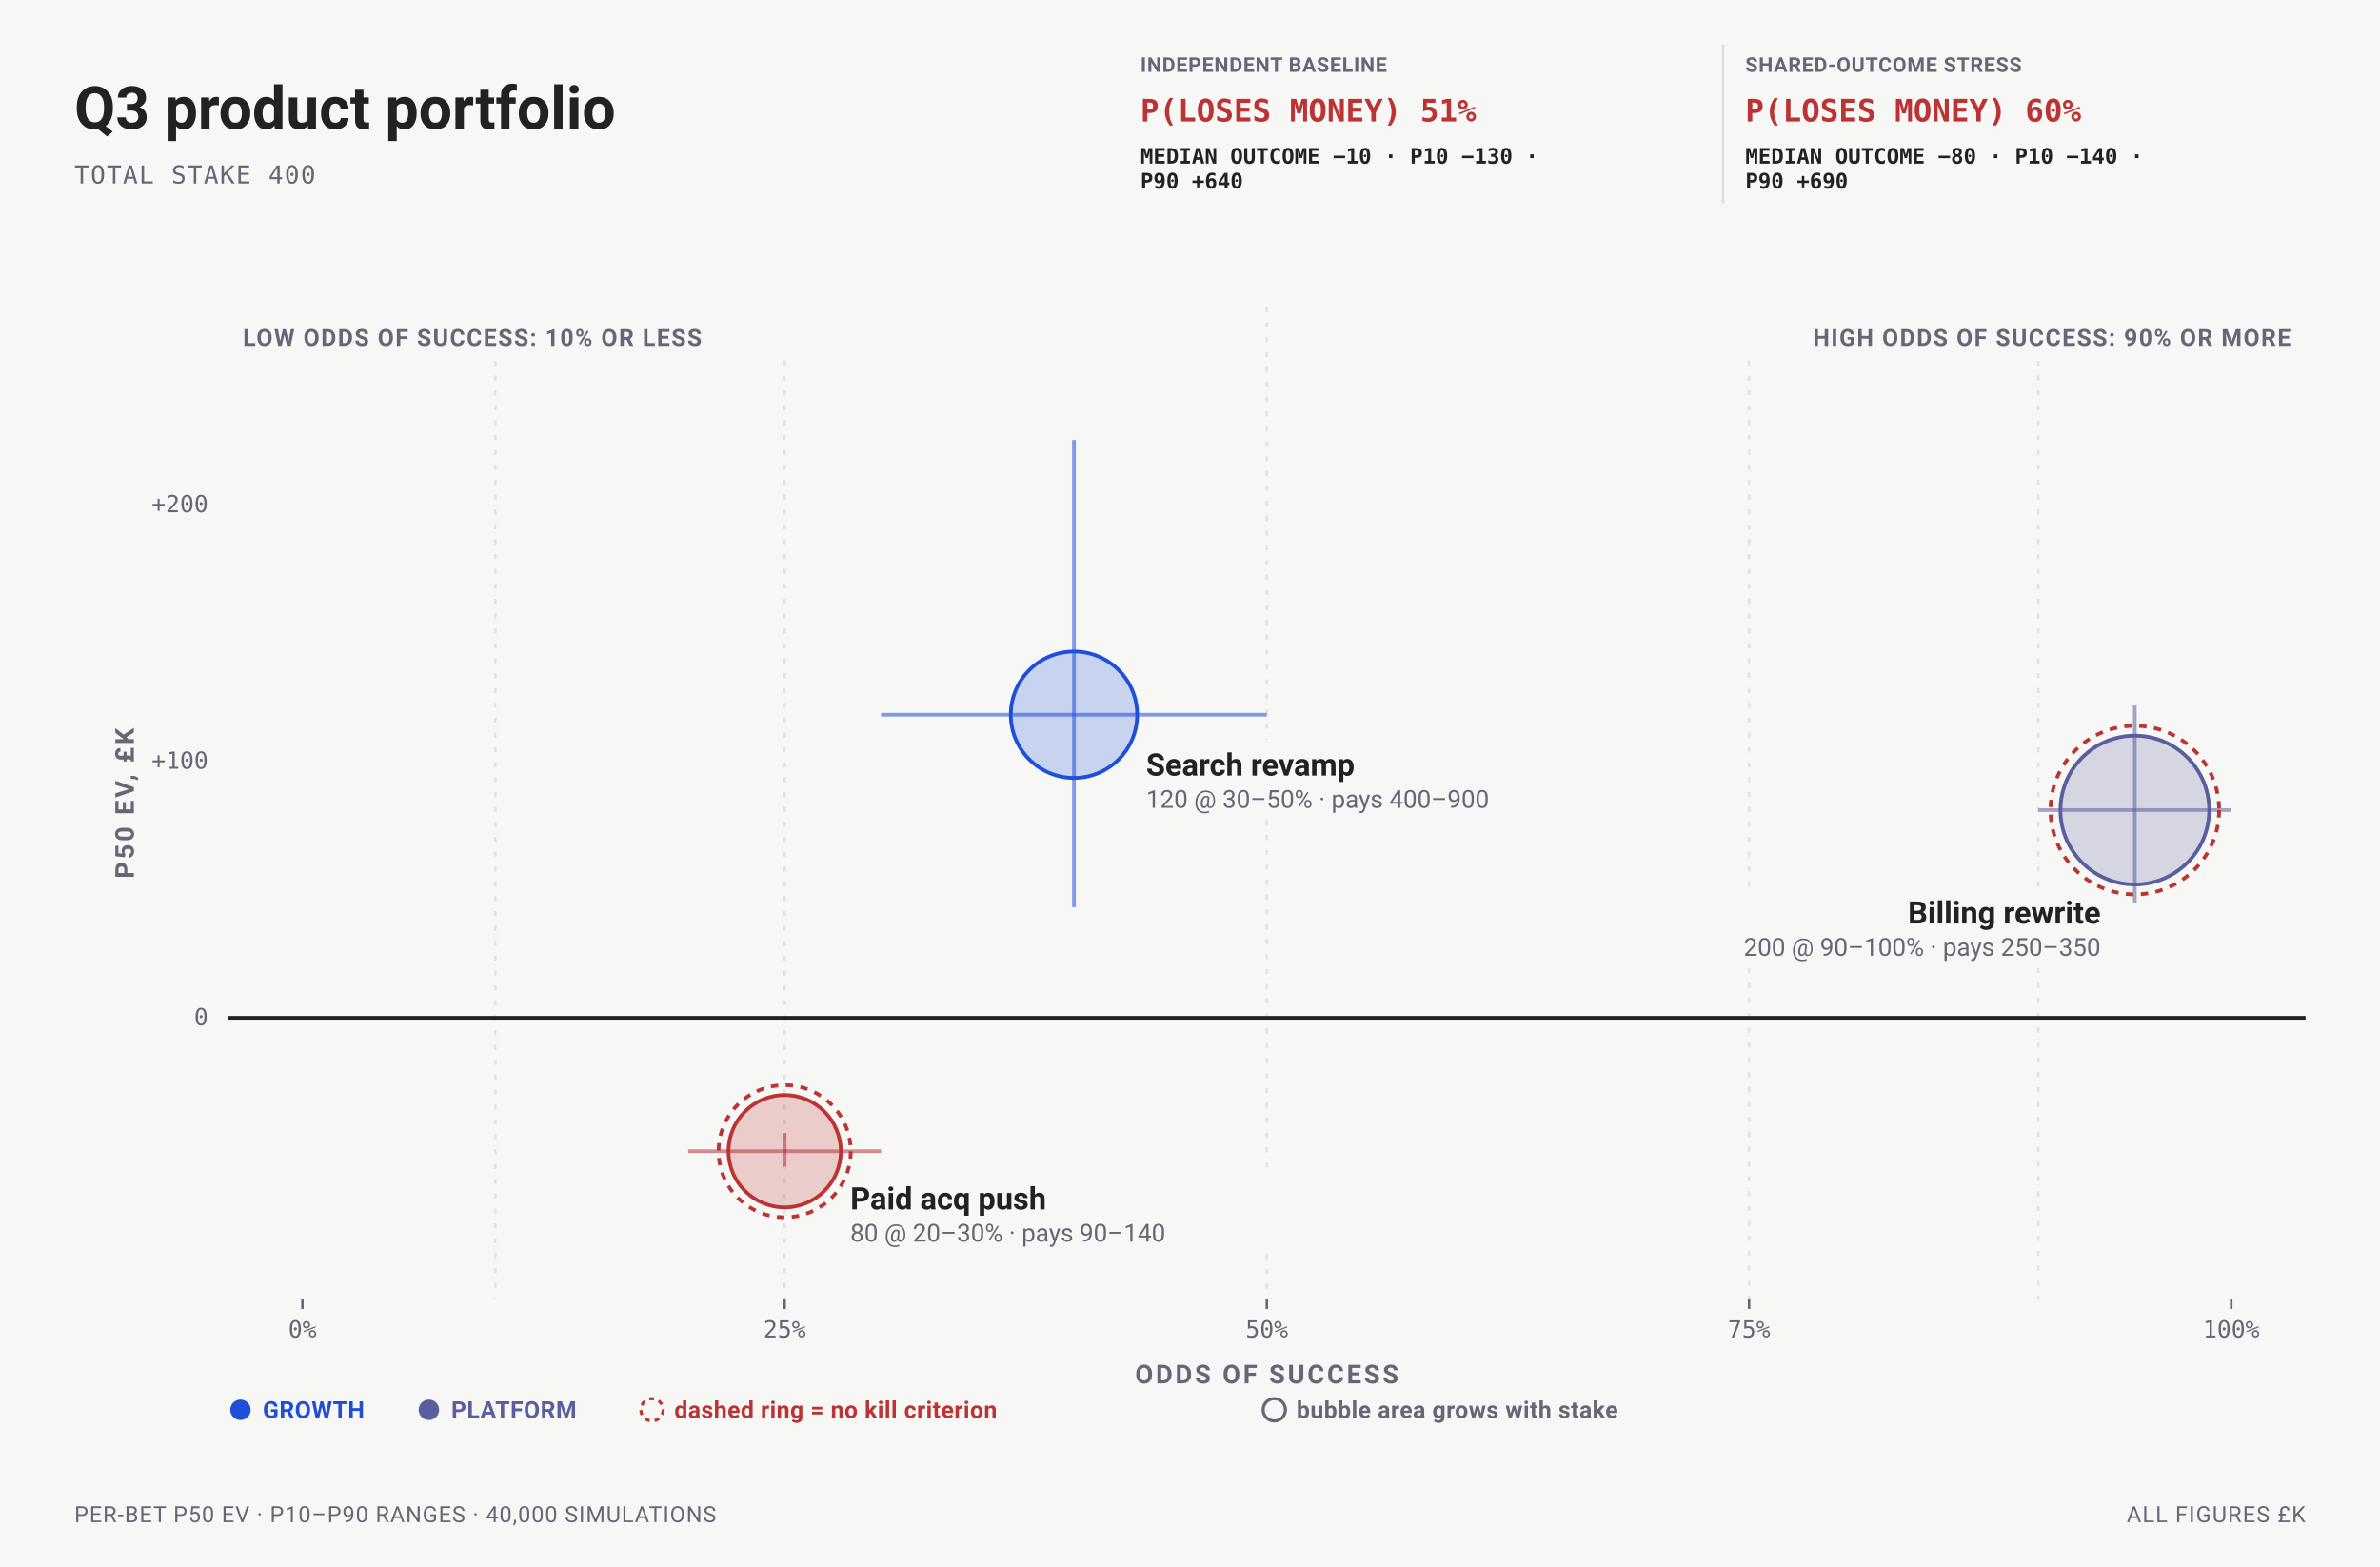
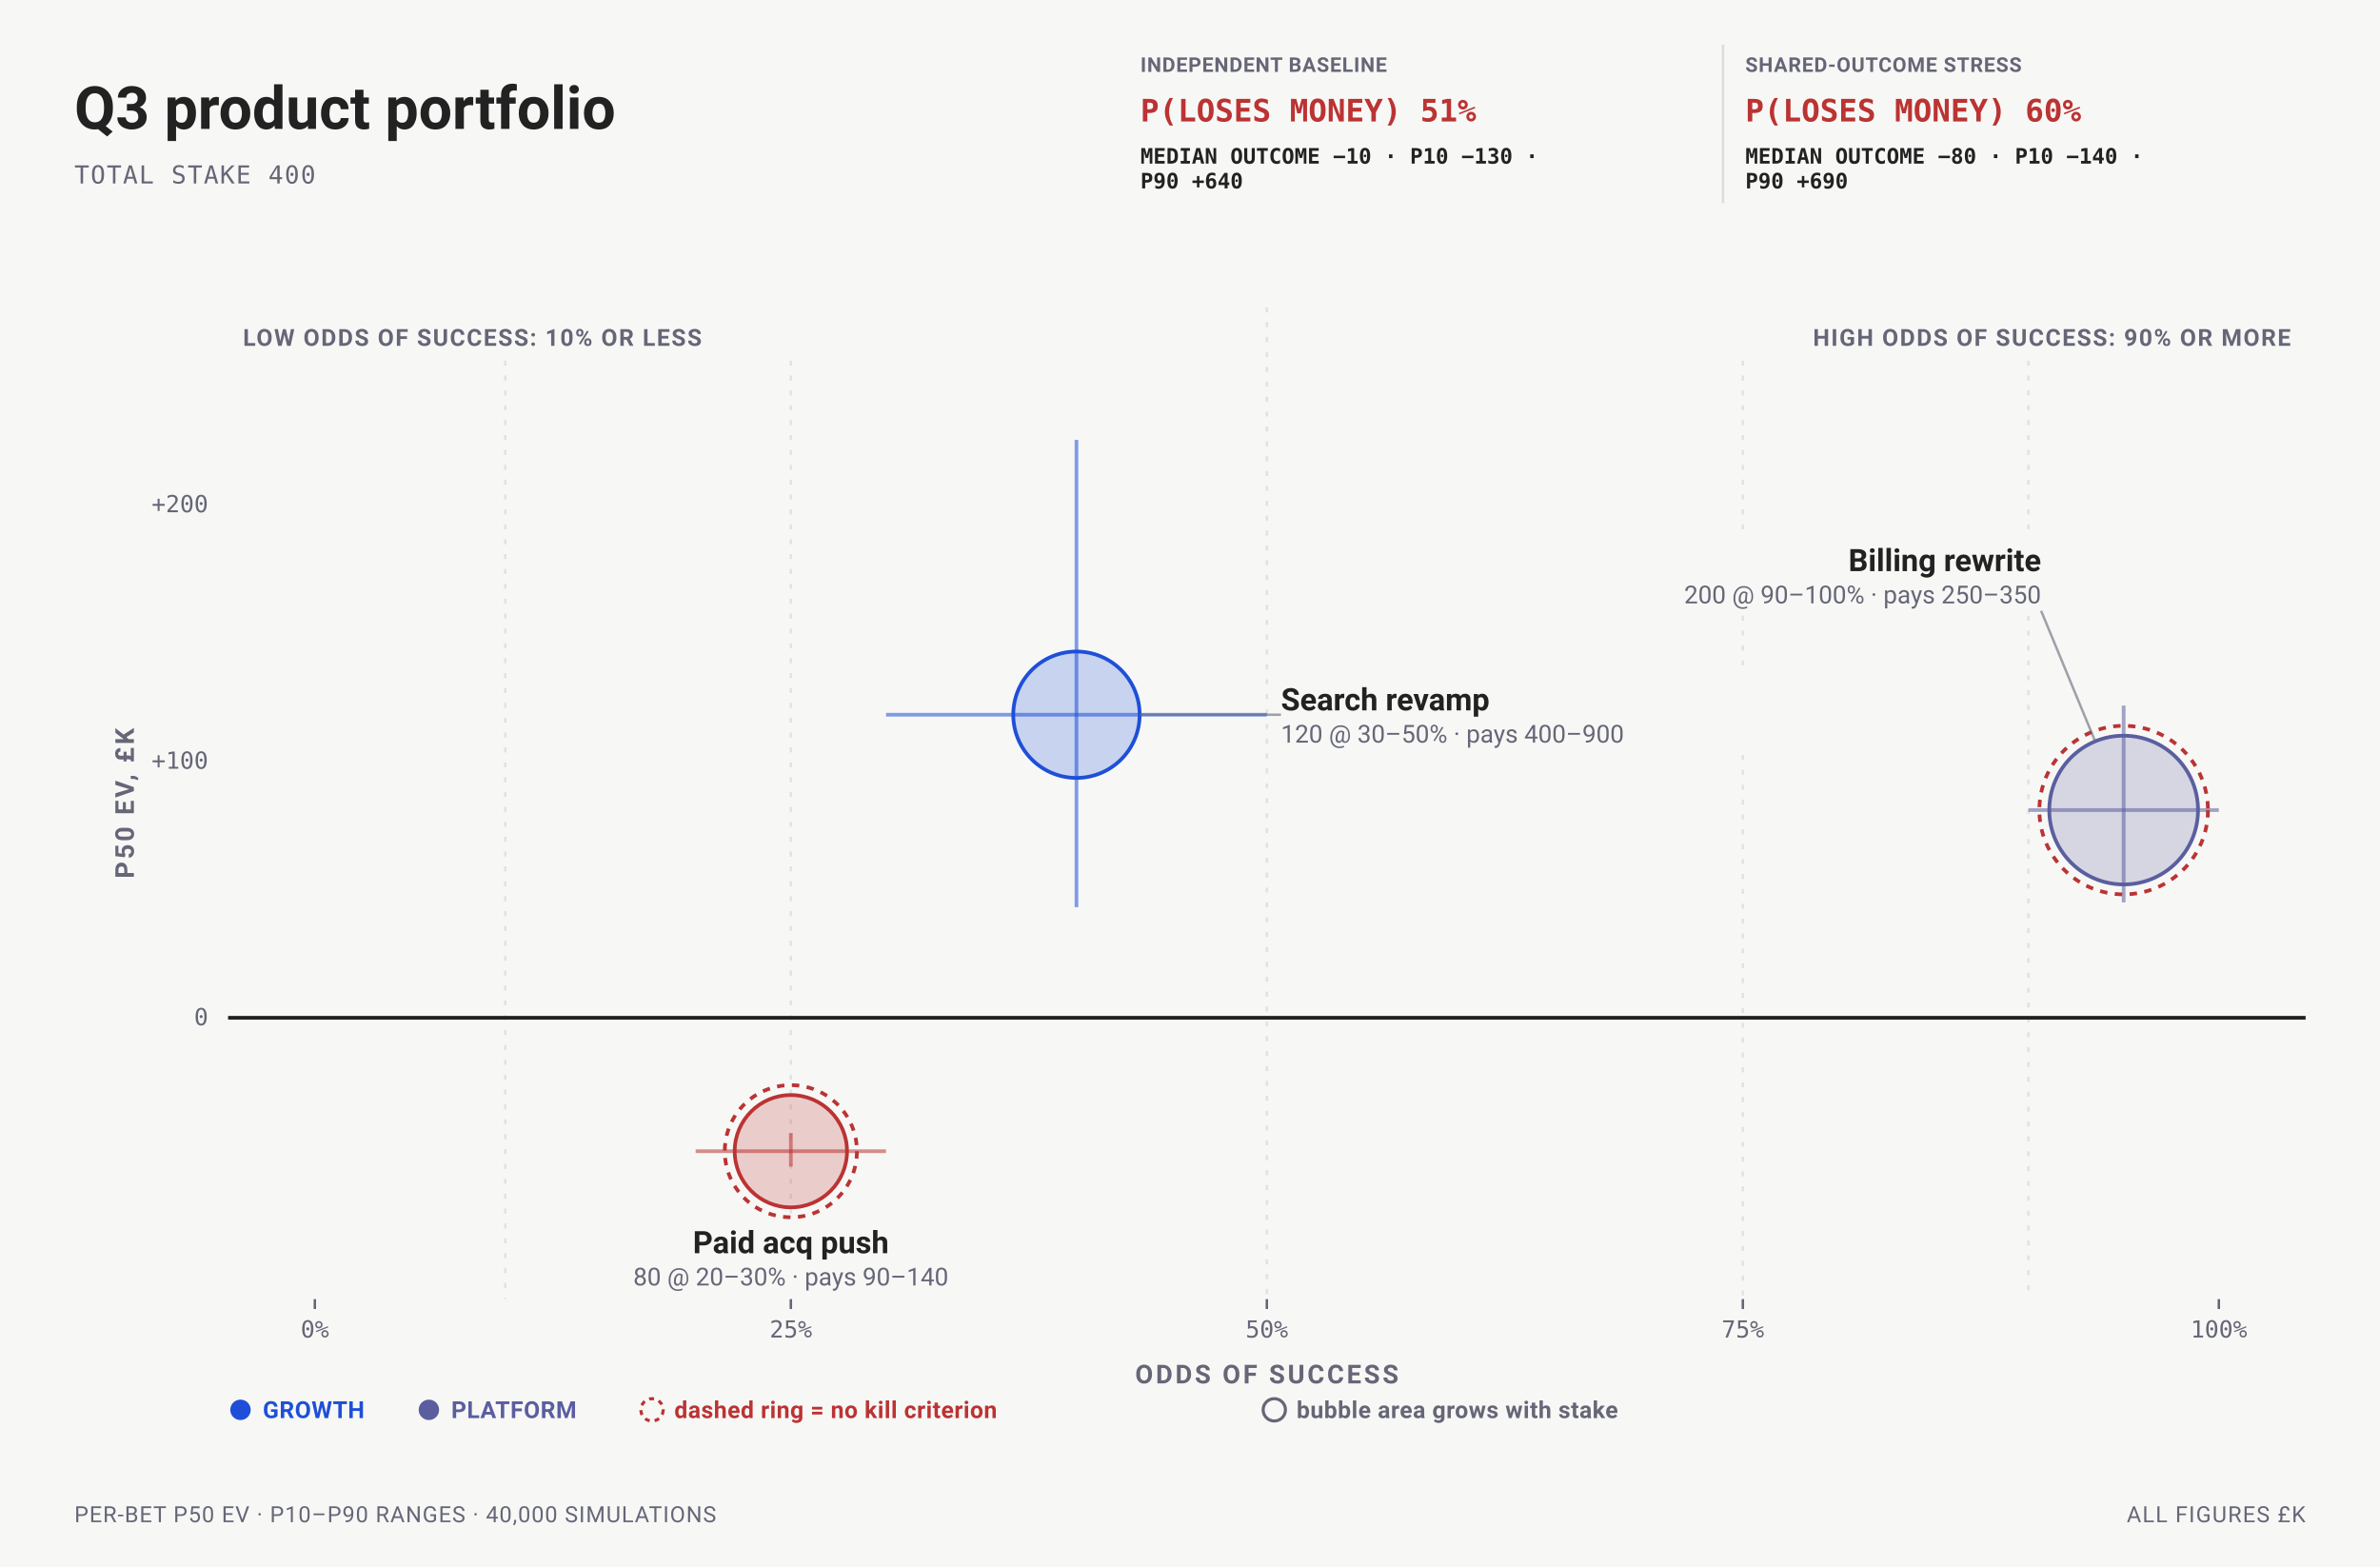
<svg xmlns="http://www.w3.org/2000/svg" data-bets-surface="allocation-plane" viewBox="0 0 960 632" width="960" height="632" font-family="-apple-system,BlinkMacSystemFont,'Segoe UI',Roboto,sans-serif" role="img" aria-labelledby="bets-quadrant-title bets-quadrant-desc">
  <rect width="960" height="632" fill="#f7f8f6" />
  <text data-bets-title-line="" x="30" y="52" font-family="-apple-system,BlinkMacSystemFont,'Segoe UI',Roboto,sans-serif" font-size="24" font-weight="600" fill="#222">Q3 product portfolio</text>
  <text x="30" y="74" font-size="10" letter-spacing="0.05em" font-family="ui-monospace,'SF Mono',Menlo,Consolas,monospace" fill="#667">TOTAL STAKE 400</text>
  <g data-condition-receipt="" data-condition="independent">
    <text x="460" y="29" font-size="8.2" font-weight="700" letter-spacing="0.035em" fill="#667">INDEPENDENT BASELINE</text>
    <text x="460" y="49" font-size="12.5" font-weight="700" font-family="ui-monospace,'SF Mono',Menlo,Consolas,monospace" fill="#b33">P(LOSES MONEY) 51%</text>
    <text x="460" y="66" font-size="8.6" font-weight="600" font-family="ui-monospace,'SF Mono',Menlo,Consolas,monospace" fill="#222">MEDIAN OUTCOME −10 · P10 −130 ·</text>
    <text x="460" y="76" font-size="8.6" font-weight="600" font-family="ui-monospace,'SF Mono',Menlo,Consolas,monospace" fill="#222">P90 +640</text>
  </g>
  <g data-condition-receipt="" data-condition="shared">
    <line x1="695" y1="18" x2="695" y2="82" stroke="#ddd" />
    <text x="704" y="29" font-size="8.2" font-weight="700" letter-spacing="0.035em" fill="#667">SHARED-OUTCOME STRESS</text>
    <text x="704" y="49" font-size="12.5" font-weight="700" font-family="ui-monospace,'SF Mono',Menlo,Consolas,monospace" fill="#b33">P(LOSES MONEY) 60%</text>
    <text x="704" y="66" font-size="8.6" font-weight="600" font-family="ui-monospace,'SF Mono',Menlo,Consolas,monospace" fill="#222">MEDIAN OUTCOME −80 · P10 −140 ·</text>
    <text x="704" y="76" font-size="8.6" font-weight="600" font-family="ui-monospace,'SF Mono',Menlo,Consolas,monospace" fill="#222">P90 +690</text>
  </g>
-   <line data-allocation-guide="" x1="199.8" y1="145.5" x2="199.8" y2="524" stroke="#ddd" stroke-width="1" stroke-dasharray="2 4" stroke-opacity="0.82" />
-   <line data-allocation-guide="" x1="316.5" y1="145.5" x2="316.5" y2="524" stroke="#ddd" stroke-width="1" stroke-dasharray="2 4" stroke-opacity="0.82" />
-   <line data-allocation-guide="" x1="511" y1="124" x2="511" y2="298.34" stroke="#ddd" stroke-width="1" stroke-dasharray="2 4" stroke-opacity="0.82" />
-   <line data-allocation-guide-part="" x1="511" y1="330.84" x2="511" y2="473.31" stroke="#ddd" stroke-width="1" stroke-dasharray="2 4" stroke-opacity="0.82" />
-   <line data-allocation-guide-part="" x1="511" y1="505.81" x2="511" y2="524" stroke="#ddd" stroke-width="1" stroke-dasharray="2 4" stroke-opacity="0.82" />
-   <line data-allocation-guide="" x1="705.5" y1="145.5" x2="705.5" y2="358.01" stroke="#ddd" stroke-width="1" stroke-dasharray="2 4" stroke-opacity="0.82" />
-   <line data-allocation-guide-part="" x1="705.5" y1="390.51" x2="705.5" y2="524" stroke="#ddd" stroke-width="1" stroke-dasharray="2 4" stroke-opacity="0.82" />
-   <line data-allocation-guide="" x1="822.2" y1="145.5" x2="822.2" y2="358.01" stroke="#ddd" stroke-width="1" stroke-dasharray="2 4" stroke-opacity="0.82" />
-   <line data-allocation-guide-part="" x1="822.2" y1="390.51" x2="822.2" y2="524" stroke="#ddd" stroke-width="1" stroke-dasharray="2 4" stroke-opacity="0.82" />
+   <line data-allocation-guide="" x1="203.8" y1="145.5" x2="203.8" y2="524" stroke="#ddd" stroke-width="1" stroke-dasharray="2 4" stroke-opacity="0.82" />
+   <line data-allocation-guide="" x1="319" y1="145.5" x2="319" y2="491" stroke="#ddd" stroke-width="1" stroke-dasharray="2 4" stroke-opacity="0.82" />
+   <line data-allocation-guide="" x1="511" y1="124" x2="511" y2="524" stroke="#ddd" stroke-width="1" stroke-dasharray="2 4" stroke-opacity="0.82" />
+   <line data-allocation-guide="" x1="703" y1="145.5" x2="703" y2="215.88" stroke="#ddd" stroke-width="1" stroke-dasharray="2 4" stroke-opacity="0.82" />
+   <line data-allocation-guide-part="" x1="703" y1="248.38" x2="703" y2="272.04" stroke="#ddd" stroke-width="1" stroke-dasharray="2 4" stroke-opacity="0.82" />
+   <line data-allocation-guide-part="" x1="703" y1="304.54" x2="703" y2="524" stroke="#ddd" stroke-width="1" stroke-dasharray="2 4" stroke-opacity="0.82" />
+   <line data-allocation-guide="" x1="818.2" y1="145.5" x2="818.2" y2="215.88" stroke="#ddd" stroke-width="1" stroke-dasharray="2 4" stroke-opacity="0.82" />
+   <line data-allocation-guide-part="" x1="818.2" y1="248.38" x2="818.2" y2="524" stroke="#ddd" stroke-width="1" stroke-dasharray="2 4" stroke-opacity="0.82" />
  <text x="924" y="139.5" font-size="9.5" font-weight="700" letter-spacing="0.06em" text-anchor="end" stroke="#f7f8f6" stroke-width="3" stroke-linejoin="round" paint-order="stroke" fill="#667">HIGH ODDS OF SUCCESS: 90% OR MORE</text>
  <text x="98" y="139.5" font-size="9.5" font-weight="700" letter-spacing="0.06em" text-anchor="start" stroke="#f7f8f6" stroke-width="3" stroke-linejoin="round" paint-order="stroke" fill="#667">LOW ODDS OF SUCCESS: 10% OR LESS</text>
  <line data-allocation-zero="" x1="92" y1="410.53" x2="930" y2="410.53" stroke="#222" stroke-width="1.5" />
  <text x="84" y="413.53" font-size="9.5" text-anchor="end" font-family="ui-monospace,'SF Mono',Menlo,Consolas,monospace" fill="#667">0</text>
  <text x="84" y="310.07" font-size="9.5" text-anchor="end" font-family="ui-monospace,'SF Mono',Menlo,Consolas,monospace" fill="#667">+100</text>
  <text x="84" y="206.61" font-size="9.5" text-anchor="end" font-family="ui-monospace,'SF Mono',Menlo,Consolas,monospace" fill="#667">+200</text>
-   <line x1="122" y1="524" x2="122" y2="528" stroke="#667" stroke-width="1" />
-   <text x="122" y="539.5" font-size="9.5" text-anchor="middle" font-family="ui-monospace,'SF Mono',Menlo,Consolas,monospace" fill="#667">0%</text>
-   <line x1="316.5" y1="524" x2="316.5" y2="528" stroke="#667" stroke-width="1" />
-   <text x="316.5" y="539.5" font-size="9.5" text-anchor="middle" font-family="ui-monospace,'SF Mono',Menlo,Consolas,monospace" fill="#667">25%</text>
+   <line x1="127" y1="524" x2="127" y2="528" stroke="#667" stroke-width="1" />
+   <text x="127" y="539.5" font-size="9.5" text-anchor="middle" font-family="ui-monospace,'SF Mono',Menlo,Consolas,monospace" fill="#667">0%</text>
+   <line x1="319" y1="524" x2="319" y2="528" stroke="#667" stroke-width="1" />
+   <text x="319" y="539.5" font-size="9.5" text-anchor="middle" font-family="ui-monospace,'SF Mono',Menlo,Consolas,monospace" fill="#667">25%</text>
  <line x1="511" y1="524" x2="511" y2="528" stroke="#667" stroke-width="1" />
  <text x="511" y="539.5" font-size="9.5" text-anchor="middle" font-family="ui-monospace,'SF Mono',Menlo,Consolas,monospace" fill="#667">50%</text>
-   <line x1="705.5" y1="524" x2="705.5" y2="528" stroke="#667" stroke-width="1" />
-   <text x="705.5" y="539.5" font-size="9.5" text-anchor="middle" font-family="ui-monospace,'SF Mono',Menlo,Consolas,monospace" fill="#667">75%</text>
-   <line x1="900" y1="524" x2="900" y2="528" stroke="#667" stroke-width="1" />
-   <text x="900" y="539.5" font-size="9.5" text-anchor="middle" font-family="ui-monospace,'SF Mono',Menlo,Consolas,monospace" fill="#667">100%</text>
+   <line x1="703" y1="524" x2="703" y2="528" stroke="#667" stroke-width="1" />
+   <text x="703" y="539.5" font-size="9.5" text-anchor="middle" font-family="ui-monospace,'SF Mono',Menlo,Consolas,monospace" fill="#667">75%</text>
+   <line x1="895" y1="524" x2="895" y2="528" stroke="#667" stroke-width="1" />
+   <text x="895" y="539.5" font-size="9.5" text-anchor="middle" font-family="ui-monospace,'SF Mono',Menlo,Consolas,monospace" fill="#667">100%</text>
  <text x="511" y="558" font-size="10.5" font-weight="700" letter-spacing="0.1em" text-anchor="middle" fill="#667">ODDS OF SUCCESS</text>
  <g transform="rotate(-90 54 324)">
    <text x="54" y="324" font-size="10.5" font-weight="700" letter-spacing="0.1em" text-anchor="middle" fill="#667">P50 EV, £K</text>
  </g>
  <g data-allocation-mark="" data-id="B01">
-     <line x1="355.4" y1="288.29" x2="511" y2="288.29" stroke="#1F4FD8" stroke-width="1.5" stroke-opacity="0.55" />
-     <line x1="433.2" y1="177.45" x2="433.2" y2="365.92" stroke="#1F4FD8" stroke-width="1.5" stroke-opacity="0.55" />
-     <circle data-key="B01" cx="433.2" cy="288.29" r="25.49" fill="#1F4FD8" fill-opacity="0.22" stroke="#1F4FD8" stroke-width="1.5" />
+     <line x1="357.4" y1="288.29" x2="511" y2="288.29" stroke="#1F4FD8" stroke-width="1.5" stroke-opacity="0.55" />
+     <line x1="434.2" y1="177.45" x2="434.2" y2="365.92" stroke="#1F4FD8" stroke-width="1.5" stroke-opacity="0.55" />
+     <circle data-key="B01" cx="434.2" cy="288.29" r="25.49" fill="#1F4FD8" fill-opacity="0.22" stroke="#1F4FD8" stroke-width="1.5" />
  </g>
  <g data-allocation-mark="" data-id="B02">
-     <line x1="277.6" y1="464.35" x2="355.4" y2="464.35" stroke="#b33" stroke-width="1.5" stroke-opacity="0.55" />
-     <line x1="316.5" y1="457" x2="316.5" y2="470.55" stroke="#b33" stroke-width="1.5" stroke-opacity="0.55" />
-     <circle data-key="B02" cx="316.5" cy="464.35" r="22.65" fill="#b33" fill-opacity="0.22" stroke="#b33" stroke-width="1.5" />
-     <circle cx="316.5" cy="464.35" r="26.65" fill="none" stroke="#b33" stroke-width="1.5" stroke-dasharray="3 3" />
+     <line x1="280.6" y1="464.35" x2="357.4" y2="464.35" stroke="#b33" stroke-width="1.5" stroke-opacity="0.55" />
+     <line x1="319" y1="457" x2="319" y2="470.55" stroke="#b33" stroke-width="1.5" stroke-opacity="0.55" />
+     <circle data-key="B02" cx="319" cy="464.35" r="22.65" fill="#b33" fill-opacity="0.22" stroke="#b33" stroke-width="1.5" />
+     <circle cx="319" cy="464.35" r="26.65" fill="none" stroke="#b33" stroke-width="1.5" stroke-dasharray="3 3" />
  </g>
  <g data-allocation-mark="" data-id="B03">
-     <line x1="822.2" y1="326.75" x2="900" y2="326.75" stroke="#5B5E9E" stroke-width="1.5" stroke-opacity="0.55" />
-     <line x1="861.1" y1="284.59" x2="861.1" y2="363.98" stroke="#5B5E9E" stroke-width="1.5" stroke-opacity="0.55" />
-     <circle data-key="B03" cx="861.1" cy="326.75" r="30" fill="#5B5E9E" fill-opacity="0.22" stroke="#5B5E9E" stroke-width="1.5" />
-     <circle cx="861.1" cy="326.75" r="34" fill="none" stroke="#b33" stroke-width="1.5" stroke-dasharray="3 3" />
+     <line x1="818.2" y1="326.75" x2="895" y2="326.75" stroke="#5B5E9E" stroke-width="1.5" stroke-opacity="0.55" />
+     <line x1="856.6" y1="284.59" x2="856.6" y2="363.98" stroke="#5B5E9E" stroke-width="1.5" stroke-opacity="0.55" />
+     <circle data-key="B03" cx="856.6" cy="326.75" r="30" fill="#5B5E9E" fill-opacity="0.22" stroke="#5B5E9E" stroke-width="1.5" />
+     <circle cx="856.6" cy="326.75" r="34" fill="none" stroke="#b33" stroke-width="1.5" stroke-dasharray="3 3" />
  </g>
-   <text x="462.29" y="312.84" font-size="12.5" font-weight="600" text-anchor="start" stroke="#f7f8f6" stroke-width="3" stroke-linejoin="round" paint-order="stroke" fill="#222">Search revamp</text>
-   <text x="462.29" y="325.84" font-size="10" text-anchor="start" stroke="#f7f8f6" stroke-width="3" stroke-linejoin="round" paint-order="stroke" fill="#667">120 @ 30–50% · pays 400–900</text>
-   <text x="342.97" y="487.81" font-size="12.5" font-weight="600" text-anchor="start" stroke="#f7f8f6" stroke-width="3" stroke-linejoin="round" paint-order="stroke" fill="#222">Paid acq push</text>
-   <text x="342.97" y="500.81" font-size="10" text-anchor="start" stroke="#f7f8f6" stroke-width="3" stroke-linejoin="round" paint-order="stroke" fill="#667">80 @ 20–30% · pays 90–140</text>
-   <text x="847.32" y="372.51" font-size="12.5" font-weight="600" text-anchor="end" stroke="#f7f8f6" stroke-width="3" stroke-linejoin="round" paint-order="stroke" fill="#222">Billing rewrite</text>
-   <text x="847.32" y="385.51" font-size="10" text-anchor="end" stroke="#f7f8f6" stroke-width="3" stroke-linejoin="round" paint-order="stroke" fill="#667">200 @ 90–100% · pays 250–350</text>
+   <line x1="459.69" y1="288.29" x2="516.69" y2="288.29" stroke="#667" stroke-width="1" stroke-opacity="0.6" />
+   <text x="516.69" y="286.54" font-size="12.5" font-weight="600" text-anchor="start" stroke="#f7f8f6" stroke-width="3" stroke-linejoin="round" paint-order="stroke" fill="#222">Search revamp</text>
+   <text x="516.69" y="299.54" font-size="10" text-anchor="start" stroke="#f7f8f6" stroke-width="3" stroke-linejoin="round" paint-order="stroke" fill="#667">120 @ 30–50% · pays 400–900</text>
+   <text x="319" y="505.5" font-size="12.5" font-weight="600" text-anchor="middle" stroke="#f7f8f6" stroke-width="3" stroke-linejoin="round" paint-order="stroke" fill="#222">Paid acq push</text>
+   <text x="319" y="518.5" font-size="10" text-anchor="middle" stroke="#f7f8f6" stroke-width="3" stroke-linejoin="round" paint-order="stroke" fill="#667">80 @ 20–30% · pays 90–140</text>
+   <line x1="845.12" y1="299.04" x2="823.31" y2="246.38" stroke="#667" stroke-width="1" stroke-opacity="0.6" />
+   <text x="823.31" y="230.38" font-size="12.5" font-weight="600" text-anchor="end" stroke="#f7f8f6" stroke-width="3" stroke-linejoin="round" paint-order="stroke" fill="#222">Billing rewrite</text>
+   <text x="823.31" y="243.38" font-size="10" text-anchor="end" stroke="#f7f8f6" stroke-width="3" stroke-linejoin="round" paint-order="stroke" fill="#667">200 @ 90–100% · pays 250–350</text>
  <circle data-legend="" cx="97" cy="568.67" r="3.5" fill="#1F4FD8" stroke="#1F4FD8" stroke-width="1.25" />
  <text x="106" y="572" font-size="9.5" font-weight="700" letter-spacing="0.02em" fill="#1F4FD8">GROWTH</text>
  <circle data-legend="" cx="173" cy="568.67" r="3.5" fill="#5B5E9E" stroke="#5B5E9E" stroke-width="1.25" />
  <text x="182" y="572" font-size="9.5" font-weight="700" letter-spacing="0.02em" fill="#5B5E9E">PLATFORM</text>
  <circle data-legend="" cx="263" cy="568.67" r="4.5" fill="none" stroke="#b33" stroke-width="1.25" stroke-dasharray="2 2" />
  <text x="272" y="572" font-size="9.5" font-weight="700" letter-spacing="0.02em" fill="#b33">dashed ring = no kill criterion</text>
  <circle data-legend="" cx="514" cy="568.67" r="4.5" fill="none" stroke="#667" stroke-width="1.25" />
  <text x="523" y="572" font-size="9.5" font-weight="700" letter-spacing="0.02em" fill="#667">bubble area grows with stake</text>
  <text x="30" y="614" font-size="9" letter-spacing="0.04em" fill="#667">PER-BET P50 EV · P10–P90 RANGES · 40,000 SIMULATIONS</text>
  <text x="930" y="614" font-size="9" letter-spacing="0.05em" text-anchor="end" fill="#667">ALL FIGURES £K</text>
</svg>
